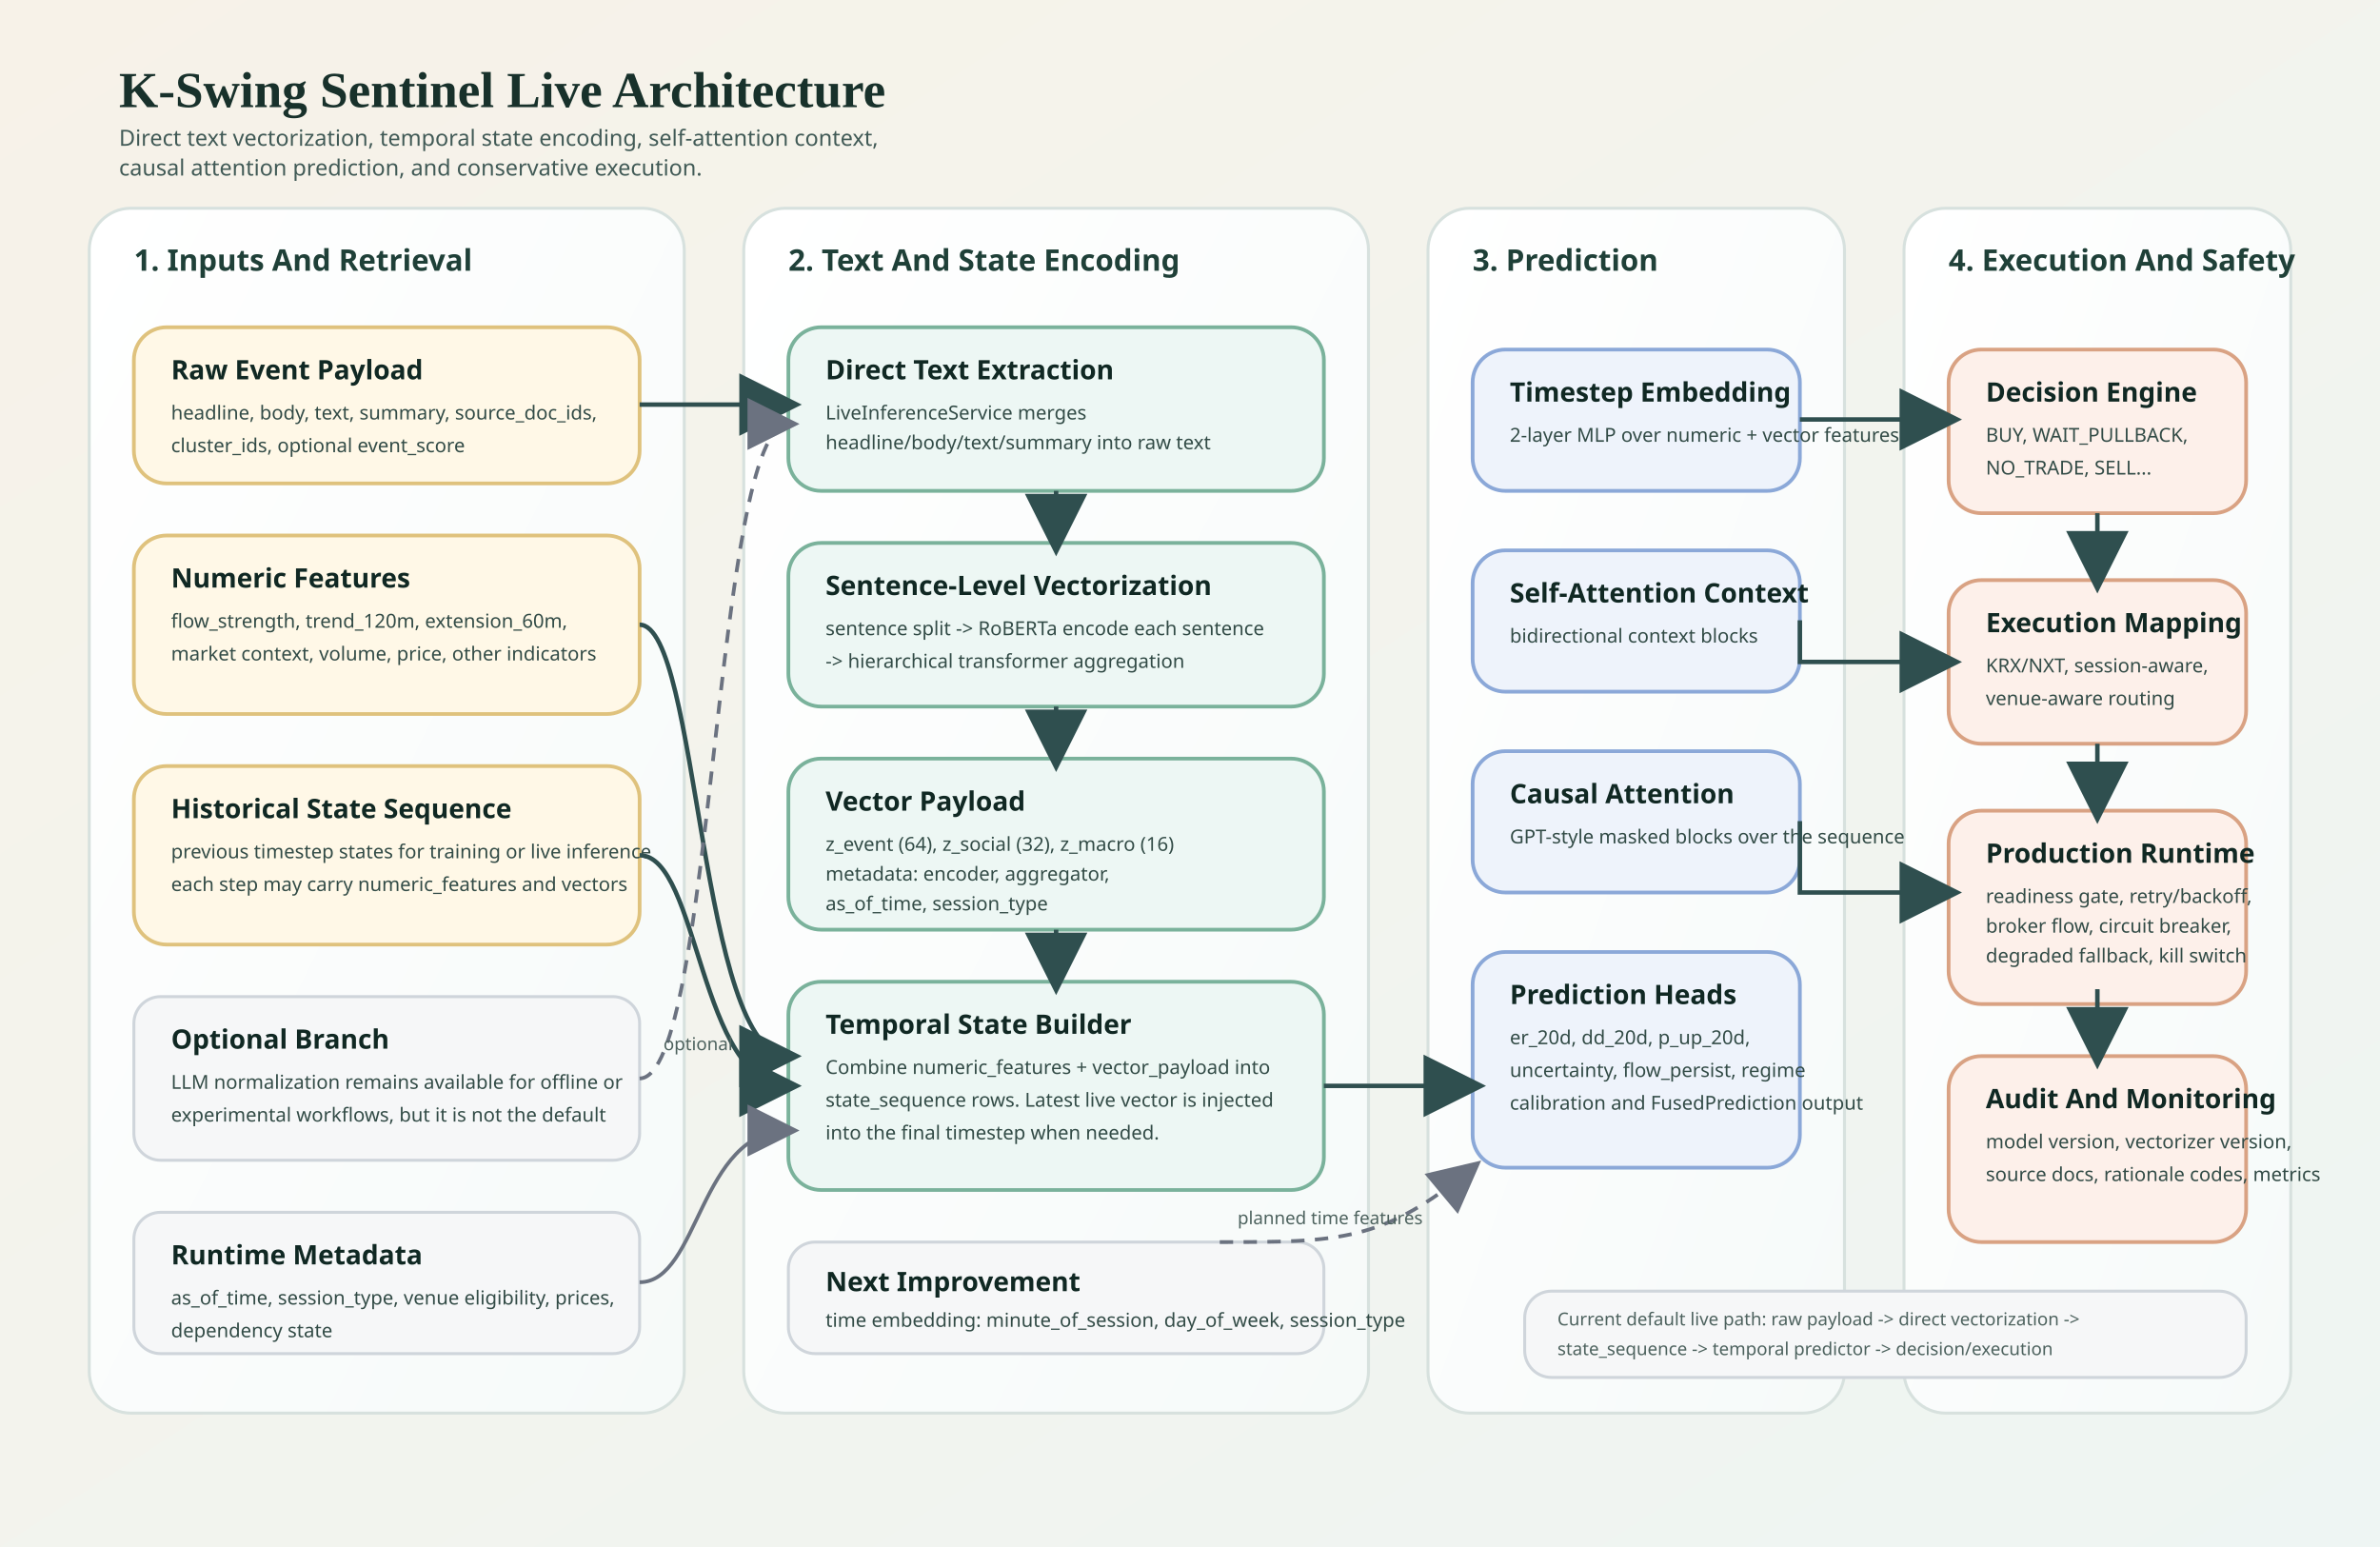
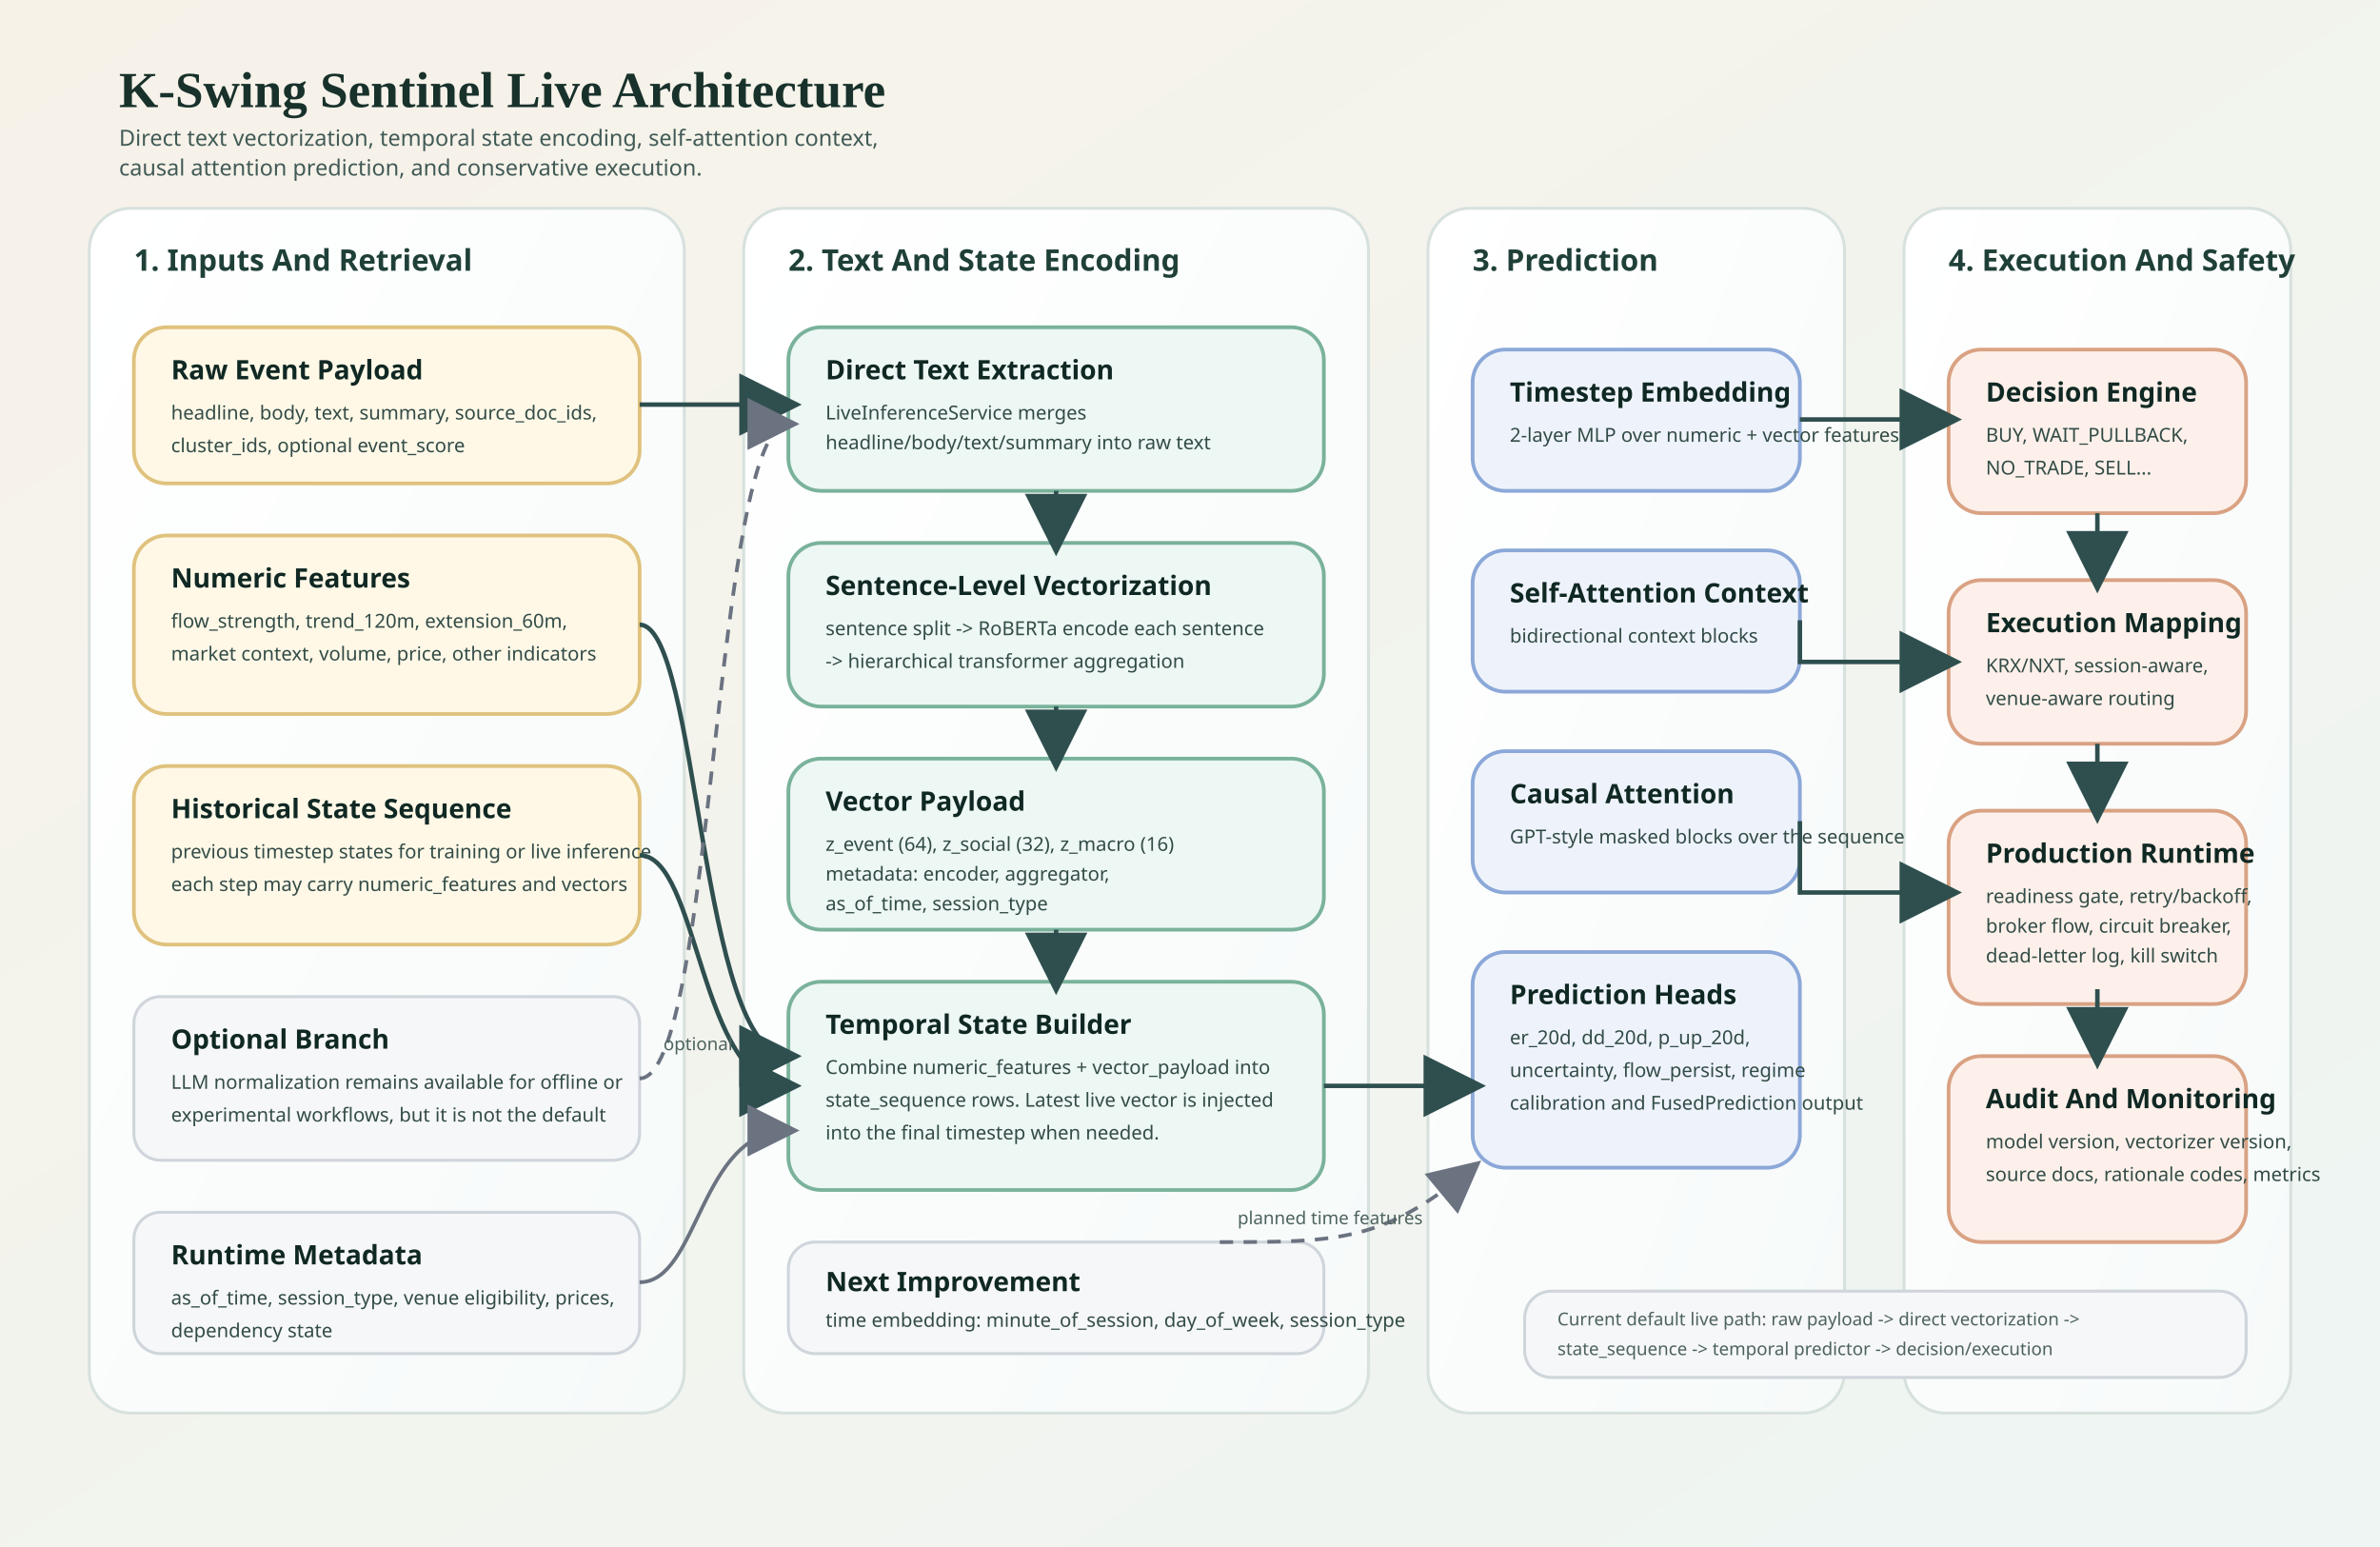
<svg xmlns="http://www.w3.org/2000/svg" width="1600" height="1040" viewBox="0 0 1600 1040" role="img" aria-labelledby="title desc">
  <defs>
    <linearGradient id="bg" x1="0%" y1="0%" x2="100%" y2="100%">
      <stop offset="0%" stop-color="#f7f2e8" />
      <stop offset="100%" stop-color="#eef5f3" />
    </linearGradient>
    <linearGradient id="panel" x1="0%" y1="0%" x2="100%" y2="100%">
      <stop offset="0%" stop-color="#ffffff" />
      <stop offset="100%" stop-color="#f6faf9" />
    </linearGradient>
    <marker id="arrow" markerWidth="14" markerHeight="14" refX="11" refY="7" orient="auto">
      <path d="M0,0 L14,7 L0,14 z" fill="#2f4f4f" />
    </marker>
    <marker id="arrowSoft" markerWidth="14" markerHeight="14" refX="11" refY="7" orient="auto">
      <path d="M0,0 L14,7 L0,14 z" fill="#6b7280" />
    </marker>
    <style>
      .title { font: 700 34px Georgia, "Times New Roman", serif; fill: #18312b; }
      .subtitle { font: 400 15px "Trebuchet MS", Verdana, sans-serif; fill: #415a56; }
      .section { font: 700 20px "Trebuchet MS", Verdana, sans-serif; fill: #1f4038; }
      .box-title { font: 700 18px "Trebuchet MS", Verdana, sans-serif; fill: #102823; }
      .box-body { font: 400 13px "Trebuchet MS", Verdana, sans-serif; fill: #324b46; }
      .small { font: 400 12px "Trebuchet MS", Verdana, sans-serif; fill: #4d625e; }
      .edge { stroke: #2f4f4f; stroke-width: 3; fill: none; marker-end: url(#arrow); }
      .edge-soft { stroke: #6b7280; stroke-width: 2.5; fill: none; marker-end: url(#arrowSoft); }
      .edge-dash { stroke: #6b7280; stroke-width: 2.5; fill: none; stroke-dasharray: 9 7; marker-end: url(#arrowSoft); }
      .panel { fill: url(#panel); stroke: #d7e1de; stroke-width: 2; rx: 28; }
      .input { fill: #fff8e7; stroke: #dfc27d; stroke-width: 2.5; rx: 22; }
      .process { fill: #edf7f4; stroke: #7ab29b; stroke-width: 2.5; rx: 22; }
      .predict { fill: #eef3fb; stroke: #8ba8d8; stroke-width: 2.5; rx: 22; }
      .decision { fill: #fdf0ea; stroke: #d9a283; stroke-width: 2.5; rx: 22; }
      .note { fill: #f6f7f8; stroke: #cfd5db; stroke-width: 2; rx: 18; }
    </style>
  </defs>
  <rect x="0" y="0" width="1600" height="1040" fill="url(#bg)" />
  <text x="80" y="72" class="title">K-Swing Sentinel Live Architecture</text>
  <text x="80" y="98" class="subtitle">Direct text vectorization, temporal state encoding, self-attention context,</text>
  <text x="80" y="118" class="subtitle">causal attention prediction, and conservative execution.</text>
  <rect x="60" y="140" width="400" height="810" class="panel" />
  <rect x="500" y="140" width="420" height="810" class="panel" />
  <rect x="960" y="140" width="280" height="810" class="panel" />
  <rect x="1280" y="140" width="260" height="810" class="panel" />
  <text x="90" y="182" class="section">1. Inputs And Retrieval</text>
  <text x="530" y="182" class="section">2. Text And State Encoding</text>
  <text x="990" y="182" class="section">3. Prediction</text>
  <text x="1310" y="182" class="section">4. Execution And Safety</text>
  <rect x="90" y="220" width="340" height="105" class="input" />
  <text x="115" y="255" class="box-title">Raw Event Payload</text>
  <text x="115" y="282" class="box-body">headline, body, text, summary, source_doc_ids,</text>
  <text x="115" y="304" class="box-body">cluster_ids, optional event_score</text>
  <rect x="90" y="360" width="340" height="120" class="input" />
  <text x="115" y="395" class="box-title">Numeric Features</text>
  <text x="115" y="422" class="box-body">flow_strength, trend_120m, extension_60m,</text>
  <text x="115" y="444" class="box-body">market context, volume, price, other indicators</text>
  <rect x="90" y="515" width="340" height="120" class="input" />
  <text x="115" y="550" class="box-title">Historical State Sequence</text>
  <text x="115" y="577" class="box-body">previous timestep states for training or live inference</text>
  <text x="115" y="599" class="box-body">each step may carry numeric_features and vectors</text>
  <rect x="90" y="670" width="340" height="110" class="note" />
  <text x="115" y="705" class="box-title">Optional Branch</text>
  <text x="115" y="732" class="box-body">LLM normalization remains available for offline or</text>
  <text x="115" y="754" class="box-body">experimental workflows, but it is not the default</text>
  <rect x="90" y="815" width="340" height="95" class="note" />
  <text x="115" y="850" class="box-title">Runtime Metadata</text>
  <text x="115" y="877" class="box-body">as_of_time, session_type, venue eligibility, prices,</text>
  <text x="115" y="899" class="box-body">dependency state</text>
  <rect x="530" y="220" width="360" height="110" class="process" />
  <text x="555" y="255" class="box-title">Direct Text Extraction</text>
  <text x="555" y="282" class="box-body">LiveInferenceService merges</text>
  <text x="555" y="302" class="box-body">headline/body/text/summary into raw text</text>
  <rect x="530" y="365" width="360" height="110" class="process" />
  <text x="555" y="400" class="box-title">Sentence-Level Vectorization</text>
  <text x="555" y="427" class="box-body">sentence split -&gt; RoBERTa encode each sentence</text>
  <text x="555" y="449" class="box-body">-&gt; hierarchical transformer aggregation</text>
  <rect x="530" y="510" width="360" height="115" class="process" />
  <text x="555" y="545" class="box-title">Vector Payload</text>
  <text x="555" y="572" class="box-body">z_event (64), z_social (32), z_macro (16)</text>
  <text x="555" y="592" class="box-body">metadata: encoder, aggregator,</text>
  <text x="555" y="612" class="box-body">as_of_time, session_type</text>
  <rect x="530" y="660" width="360" height="140" class="process" />
  <text x="555" y="695" class="box-title">Temporal State Builder</text>
  <text x="555" y="722" class="box-body">Combine numeric_features + vector_payload into</text>
  <text x="555" y="744" class="box-body">state_sequence rows. Latest live vector is injected</text>
  <text x="555" y="766" class="box-body">into the final timestep when needed.</text>
  <rect x="530" y="835" width="360" height="75" class="note" />
  <text x="555" y="868" class="box-title">Next Improvement</text>
  <text x="555" y="892" class="box-body">time embedding: minute_of_session, day_of_week, session_type</text>
  <rect x="990" y="235" width="220" height="95" class="predict" />
  <text x="1015" y="270" class="box-title">Timestep Embedding</text>
  <text x="1015" y="297" class="box-body">2-layer MLP over numeric + vector features</text>
  <rect x="990" y="370" width="220" height="95" class="predict" />
  <text x="1015" y="405" class="box-title">Self-Attention Context</text>
  <text x="1015" y="432" class="box-body">bidirectional context blocks</text>
  <rect x="990" y="505" width="220" height="95" class="predict" />
  <text x="1015" y="540" class="box-title">Causal Attention</text>
  <text x="1015" y="567" class="box-body">GPT-style masked blocks over the sequence</text>
  <rect x="990" y="640" width="220" height="145" class="predict" />
  <text x="1015" y="675" class="box-title">Prediction Heads</text>
  <text x="1015" y="702" class="box-body">er_20d, dd_20d, p_up_20d,</text>
  <text x="1015" y="724" class="box-body">uncertainty, flow_persist, regime</text>
  <text x="1015" y="746" class="box-body">calibration and FusedPrediction output</text>
  <rect x="1310" y="235" width="200" height="110" class="decision" />
  <text x="1335" y="270" class="box-title">Decision Engine</text>
  <text x="1335" y="297" class="box-body">BUY, WAIT_PULLBACK,</text>
  <text x="1335" y="319" class="box-body">NO_TRADE, SELL...</text>
  <rect x="1310" y="390" width="200" height="110" class="decision" />
  <text x="1335" y="425" class="box-title">Execution Mapping</text>
  <text x="1335" y="452" class="box-body">KRX/NXT, session-aware,</text>
  <text x="1335" y="474" class="box-body">venue-aware routing</text>
  <rect x="1310" y="545" width="200" height="130" class="decision" />
  <text x="1335" y="580" class="box-title">Production Runtime</text>
  <text x="1335" y="607" class="box-body">readiness gate, retry/backoff,</text>
  <text x="1335" y="627" class="box-body">broker flow, circuit breaker,</text>
-   <text x="1335" y="647" class="box-body">degraded fallback, kill switch</text>
+   <text x="1335" y="647" class="box-body">dead-letter log, kill switch</text>
  <rect x="1310" y="710" width="200" height="125" class="decision" />
  <text x="1335" y="745" class="box-title">Audit And Monitoring</text>
  <text x="1335" y="772" class="box-body">model version, vectorizer version,</text>
  <text x="1335" y="794" class="box-body">source docs, rationale codes, metrics</text>
  <path d="M430 272 L530 272" class="edge" />
  <path d="M710 330 L710 365" class="edge" />
  <path d="M710 475 L710 510" class="edge" />
  <path d="M710 625 L710 660" class="edge" />
  <path d="M890 730 L990 730" class="edge" />
  <path d="M430 420 C470 420, 470 710, 530 710" class="edge" />
  <path d="M430 575 C470 575, 470 730, 530 730" class="edge" />
  <path d="M430 862 C470 862, 470 760, 530 760" class="edge-soft" />
  <path d="M1210 282 L1310 282" class="edge" />
  <path d="M1210 417 L1210 445 L1310 445" class="edge" />
  <path d="M1210 552 L1210 600 L1310 600" class="edge" />
  <path d="M1410 345 L1410 390" class="edge" />
  <path d="M1410 500 L1410 545" class="edge" />
  <path d="M1410 665 L1410 710" class="edge" />
  <path d="M430 725 C480 725, 480 285, 530 285" class="edge-dash" />
  <text x="446" y="706" class="small">optional</text>
  <path d="M820 835 C900 835, 930 835, 990 785" class="edge-dash" />
  <text x="832" y="823" class="small">planned time features</text>
  <rect x="1025" y="868" width="485" height="58" class="note" />
  <text x="1047" y="891" class="small">Current default live path: raw payload -&gt; direct vectorization -&gt;</text>
  <text x="1047" y="911" class="small">state_sequence -&gt; temporal predictor -&gt; decision/execution</text>
</svg>
